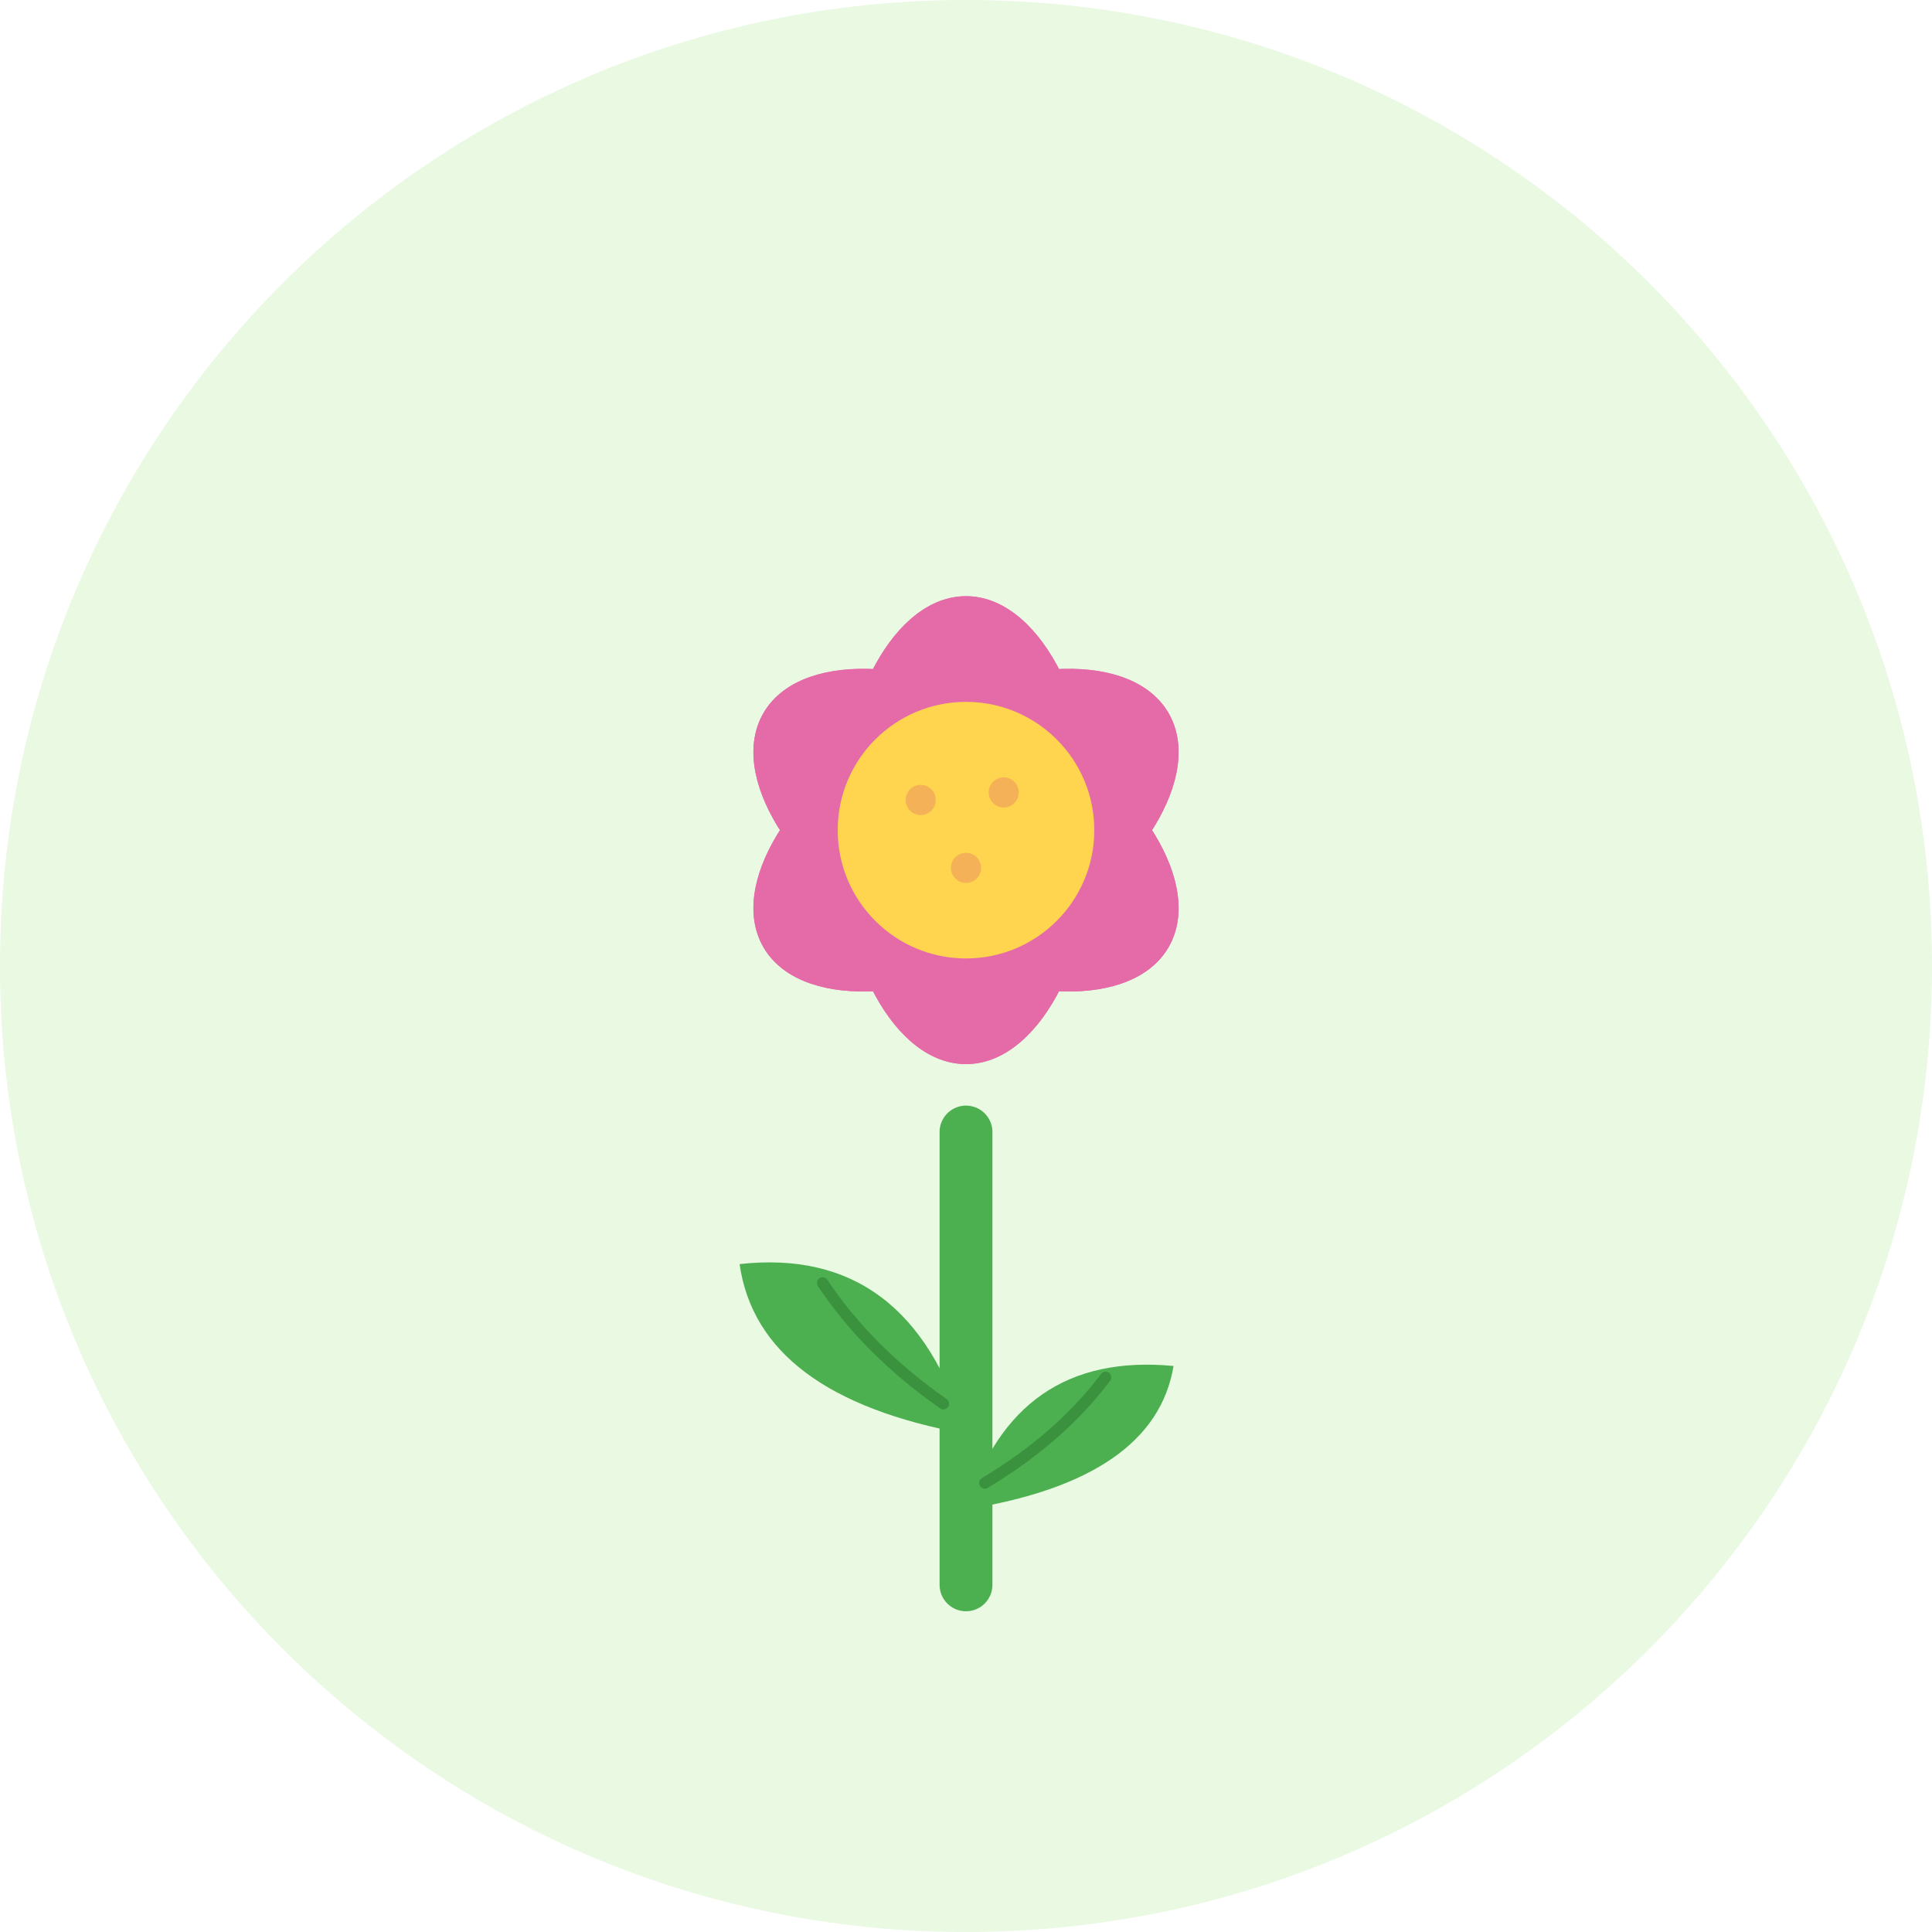
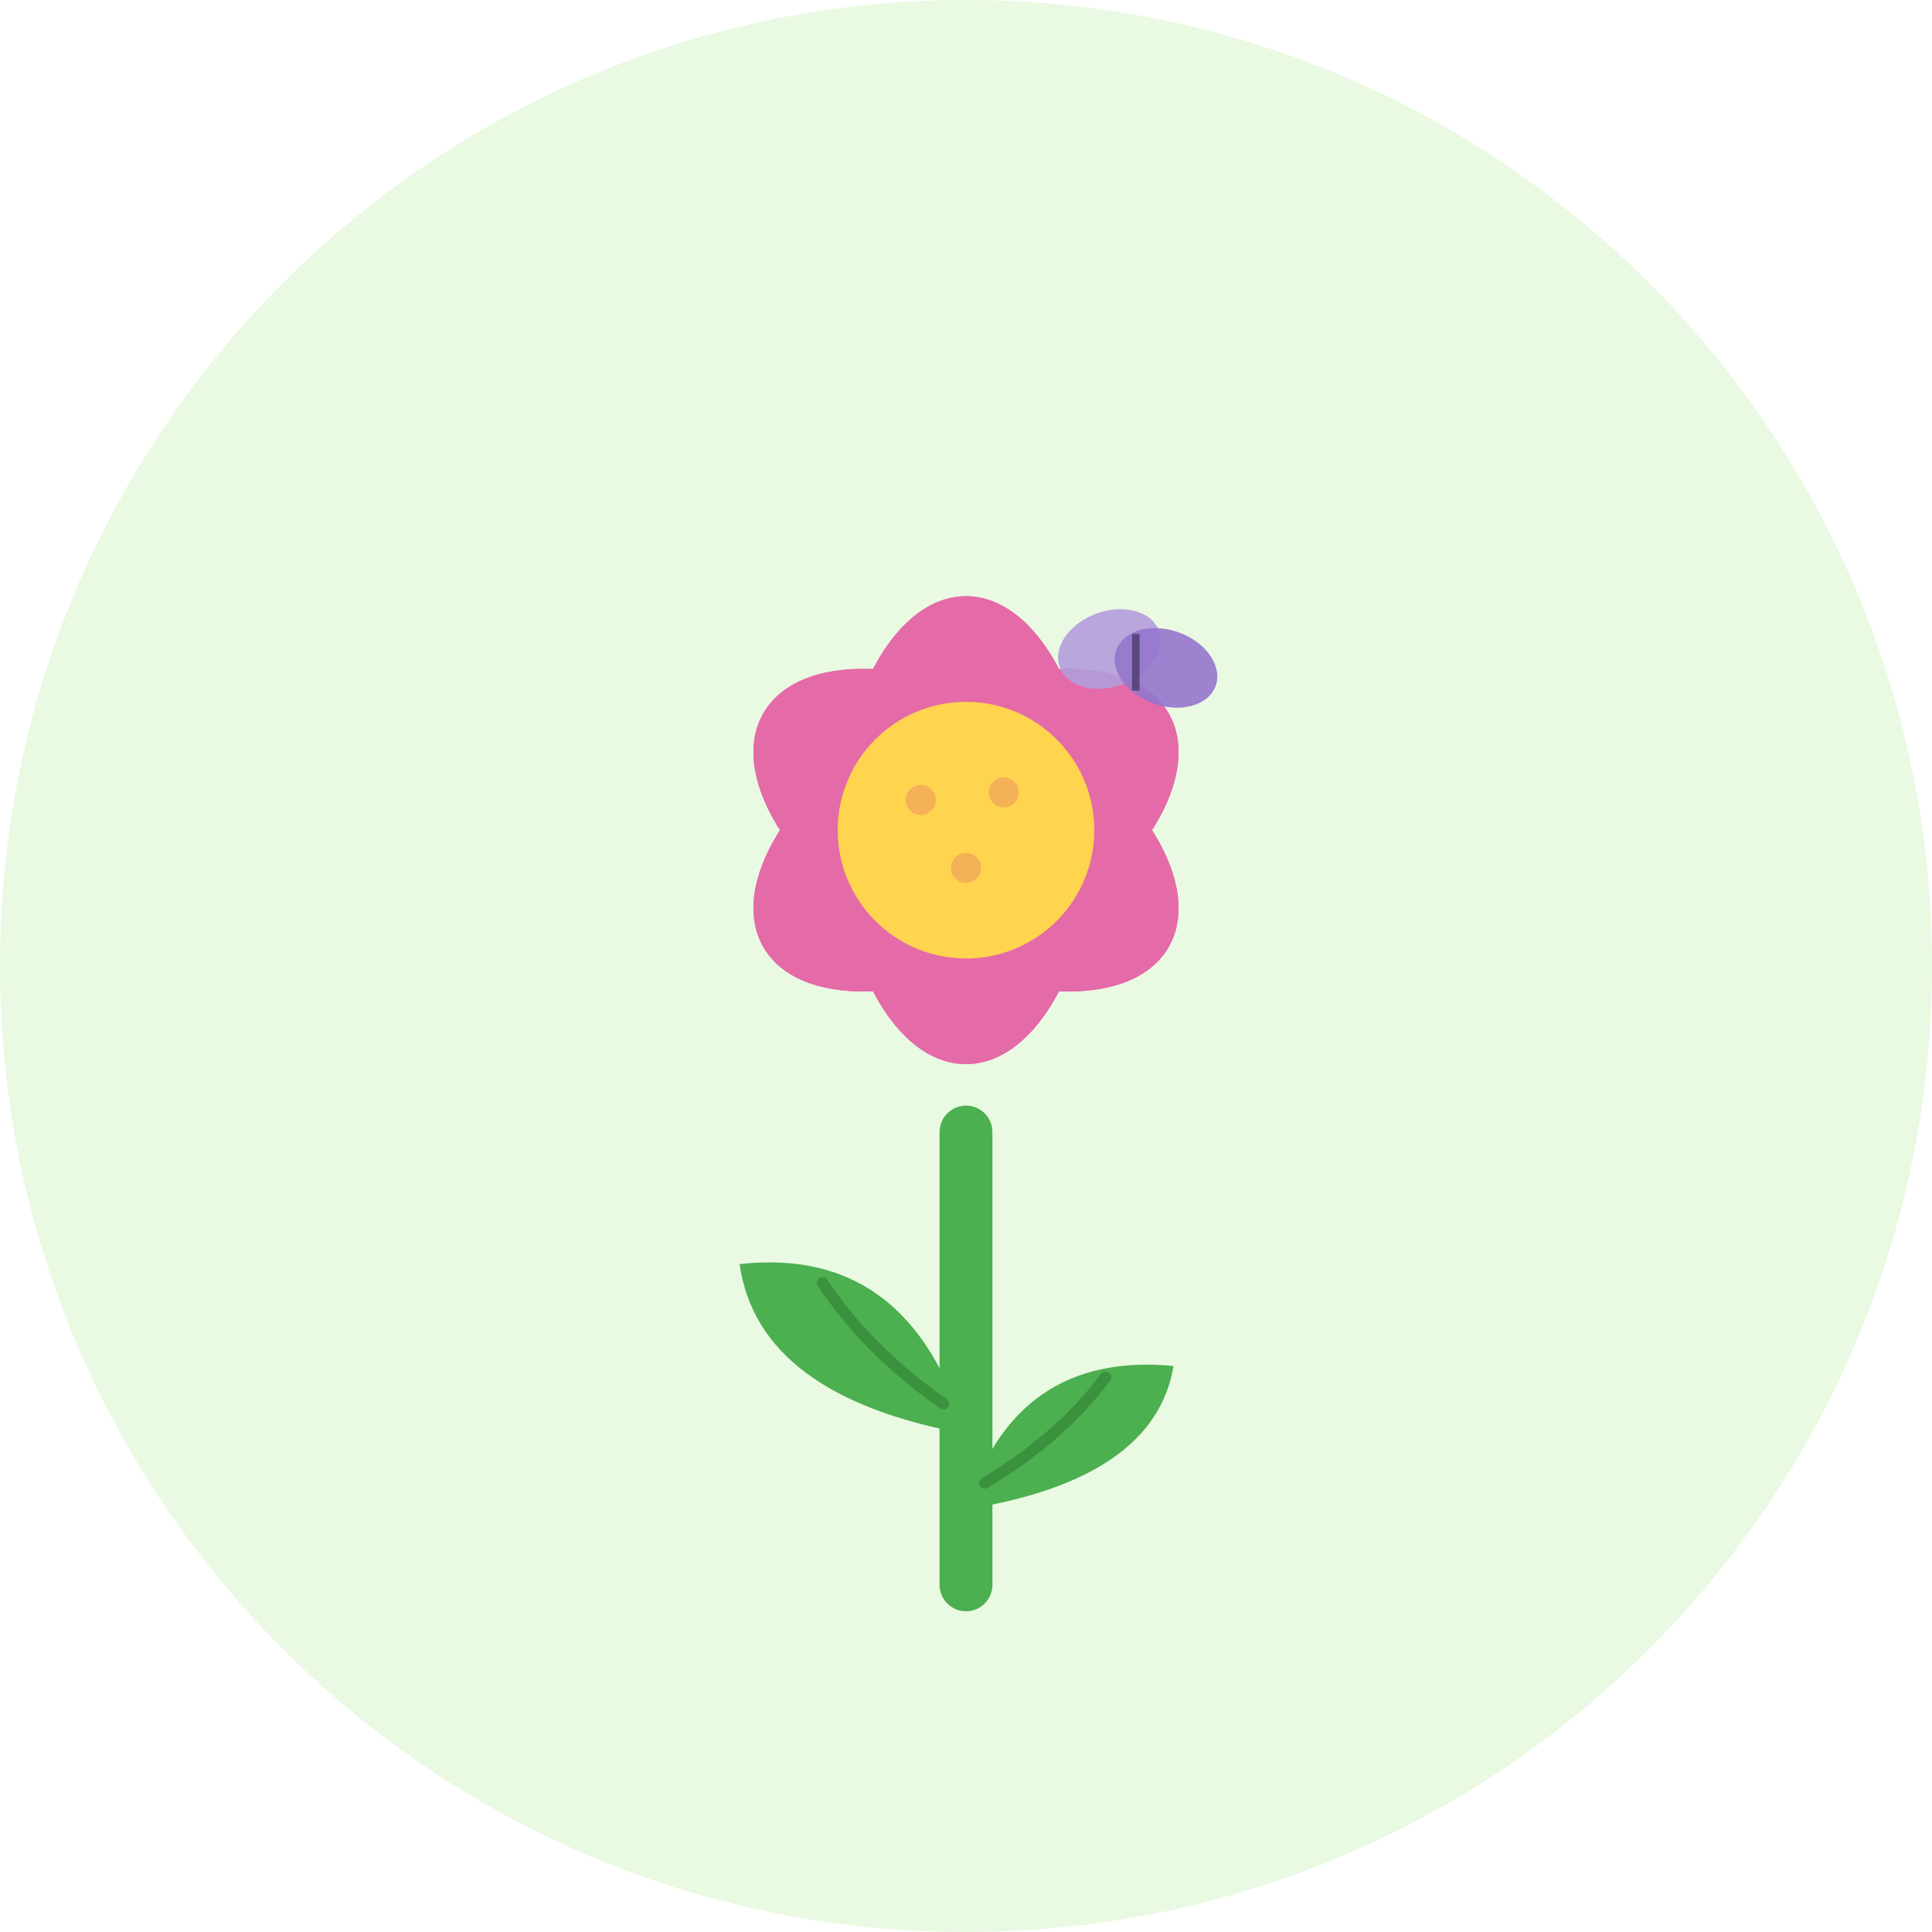
<svg xmlns="http://www.w3.org/2000/svg" width="512" height="512" viewBox="0 0 512 512">
  <circle cx="256" cy="256" r="256" fill="#E9F9E2" />
  <line x1="256" y1="300" x2="256" y2="420" stroke="#4CAF50" stroke-width="14" stroke-linecap="round" />
  <path d="M 256 400 q 50 -8 55 -38 q -42 -4 -55 38 z" fill="#4CAF50" />
  <path d="M 261 393 q 20 -12 32 -28" fill="none" stroke="#2E7D32" stroke-width="3" stroke-linecap="round" opacity="0.6" />
  <path d="M 256 380 q -55 -10 -60 -45 q 45 -5 60 45 z" fill="#4CAF50" />
  <path d="M 250 372 q -20 -14 -32 -32" fill="none" stroke="#2E7D32" stroke-width="3" stroke-linecap="round" opacity="0.6" />
  <ellipse cx="256" cy="220" rx="34" ry="62" fill="#E56AA8" />
  <ellipse cx="256" cy="220" rx="34" ry="62" fill="#E56AA8" transform="rotate(60 256 220)" />
  <ellipse cx="256" cy="220" rx="34" ry="62" fill="#E56AA8" transform="rotate(120 256 220)" />
  <ellipse cx="256" cy="220" rx="34" ry="62" fill="#E56AA8" transform="rotate(180 256 220)" />
  <ellipse cx="256" cy="220" rx="34" ry="62" fill="#E56AA8" transform="rotate(240 256 220)" />
  <ellipse cx="256" cy="220" rx="34" ry="62" fill="#E56AA8" transform="rotate(300 256 220)" />
  <circle cx="256" cy="220" r="34" fill="#FFD54F" />
  <circle cx="244" cy="212" r="4" fill="#F2A65A" opacity="0.75" />
  <circle cx="266" cy="210" r="4" fill="#F2A65A" opacity="0.75" />
  <circle cx="256" cy="230" r="4" fill="#F2A65A" opacity="0.75" />
+   <ellipse cx="294" cy="172" rx="14" ry="10" fill="#B39DDB" transform="rotate(-20 294 172)" opacity="0.9" />
+   <ellipse cx="309" cy="177" rx="14" ry="10" fill="#9575CD" transform="rotate(20 309 177)" opacity="0.9" />
+   <line x1="301" y1="168" x2="301" y2="183" stroke="#4A3B6B" stroke-width="2" opacity="0.8" />
</svg>
